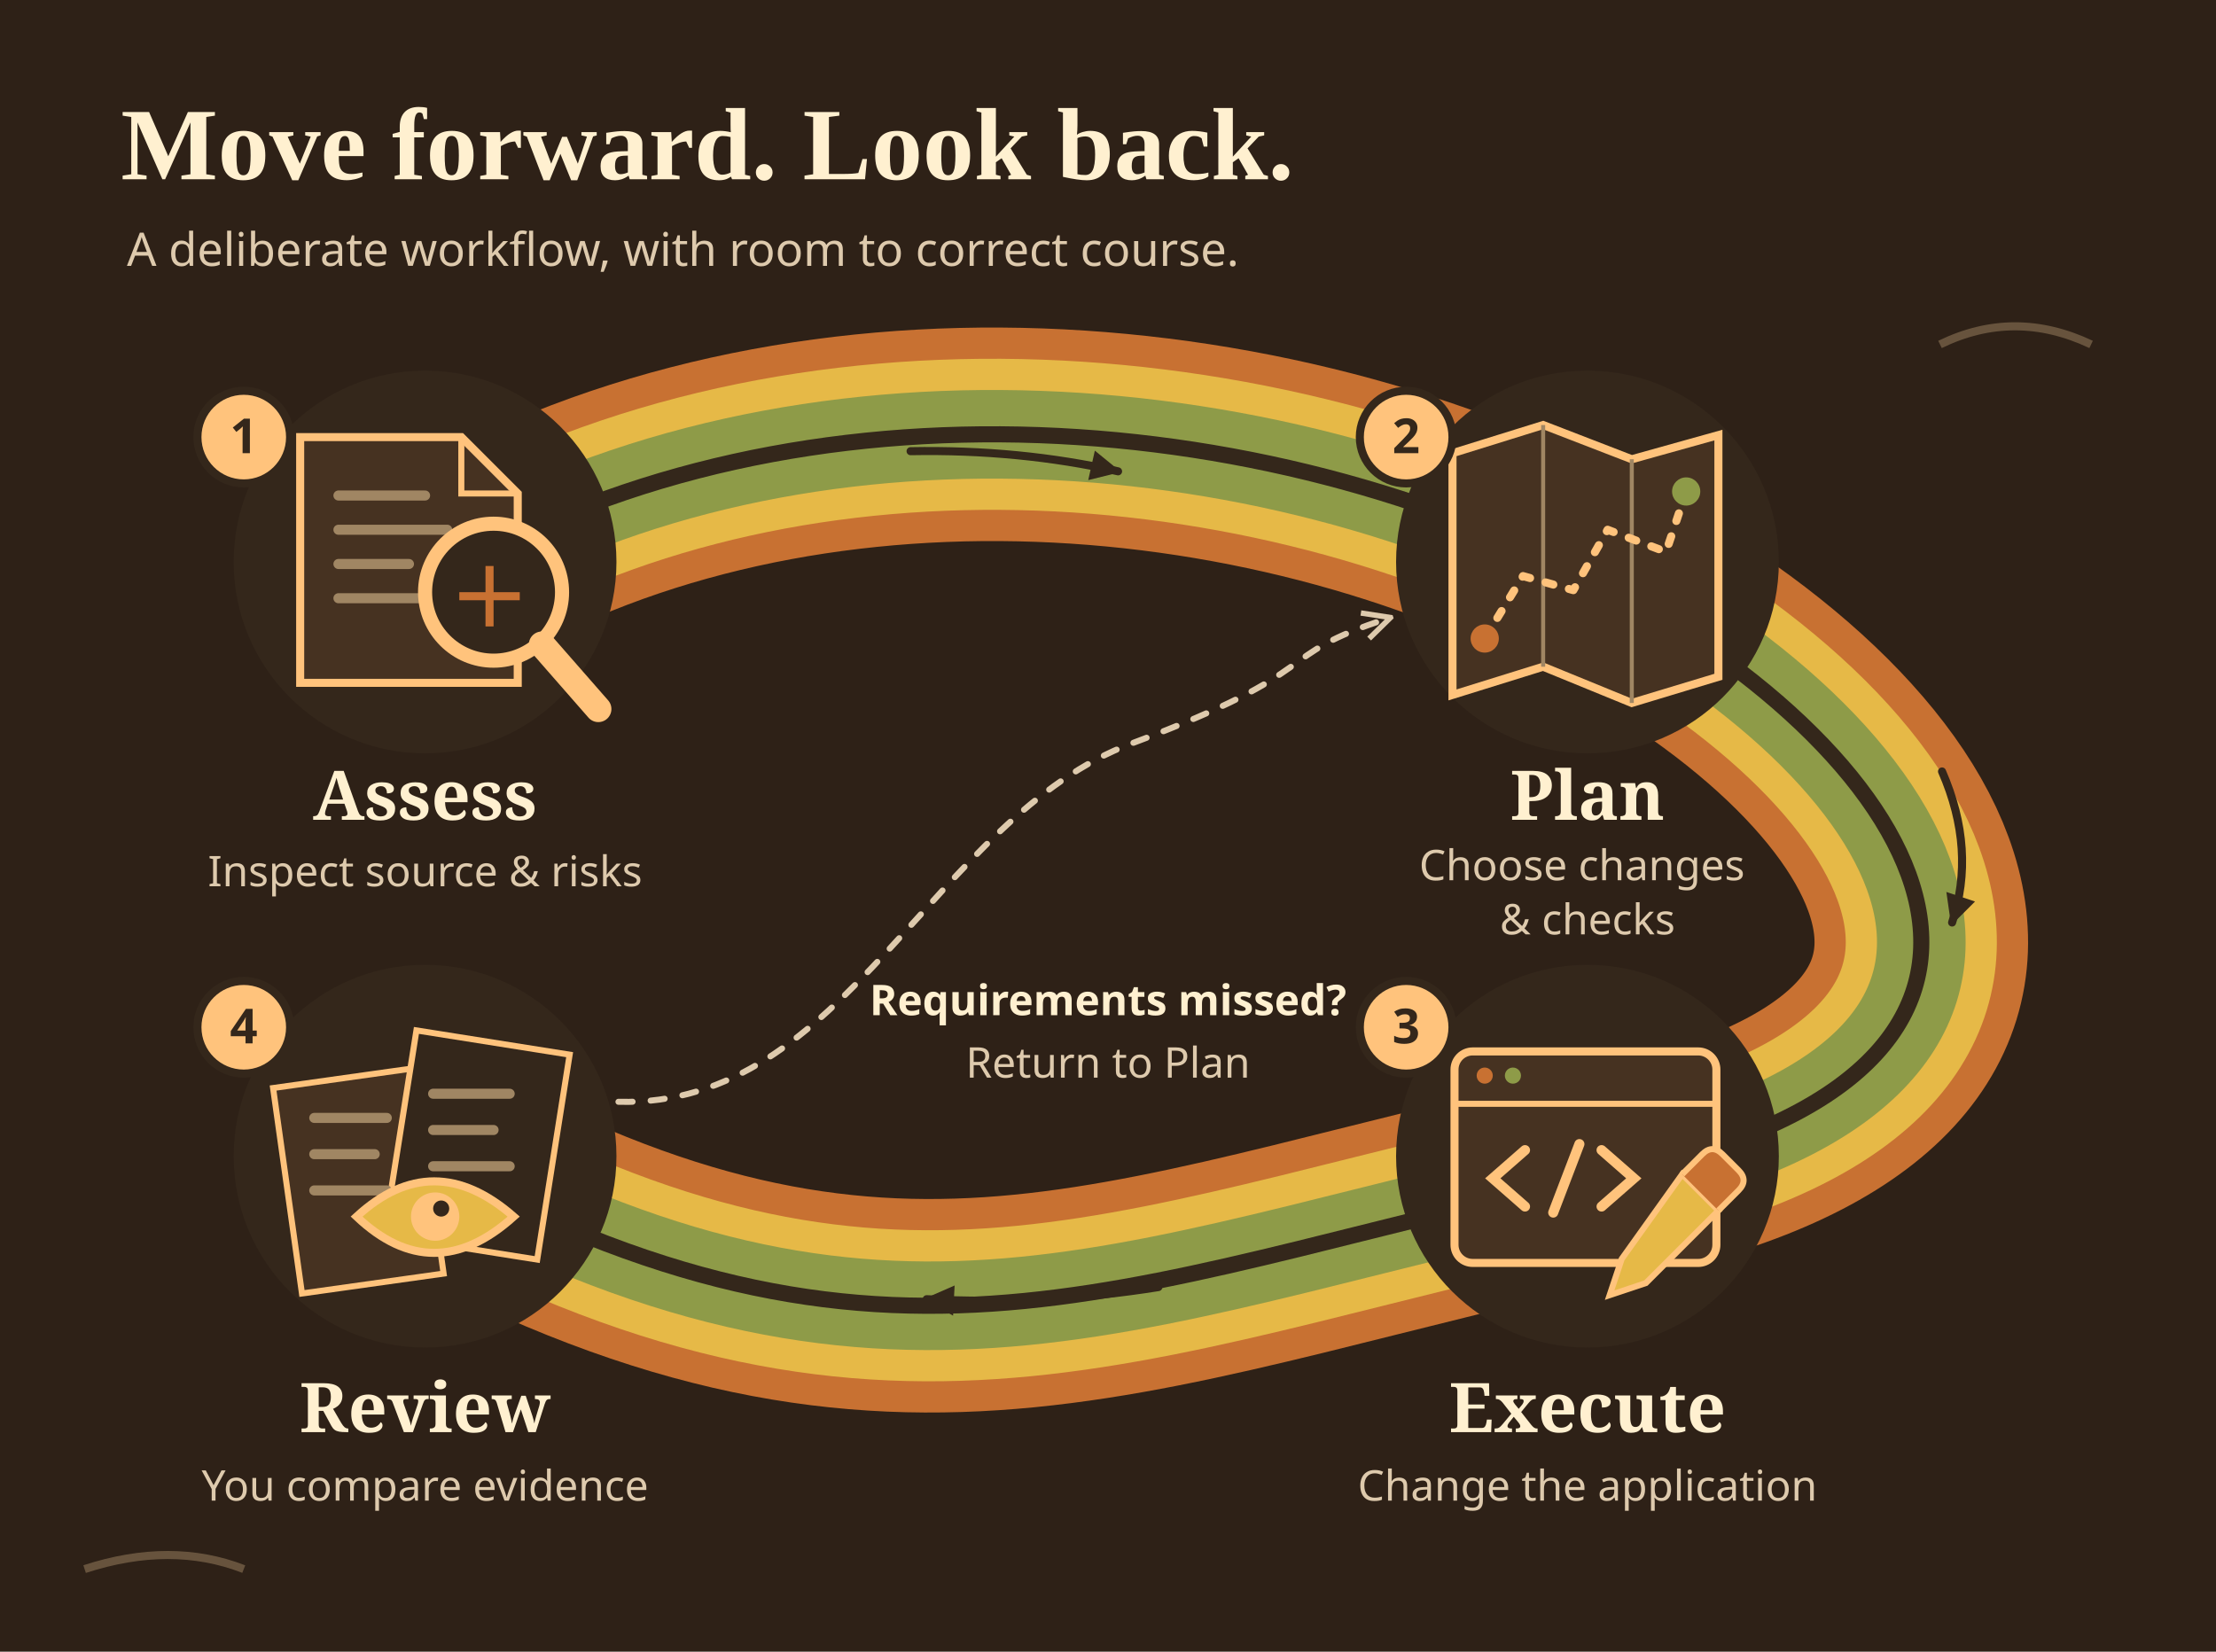
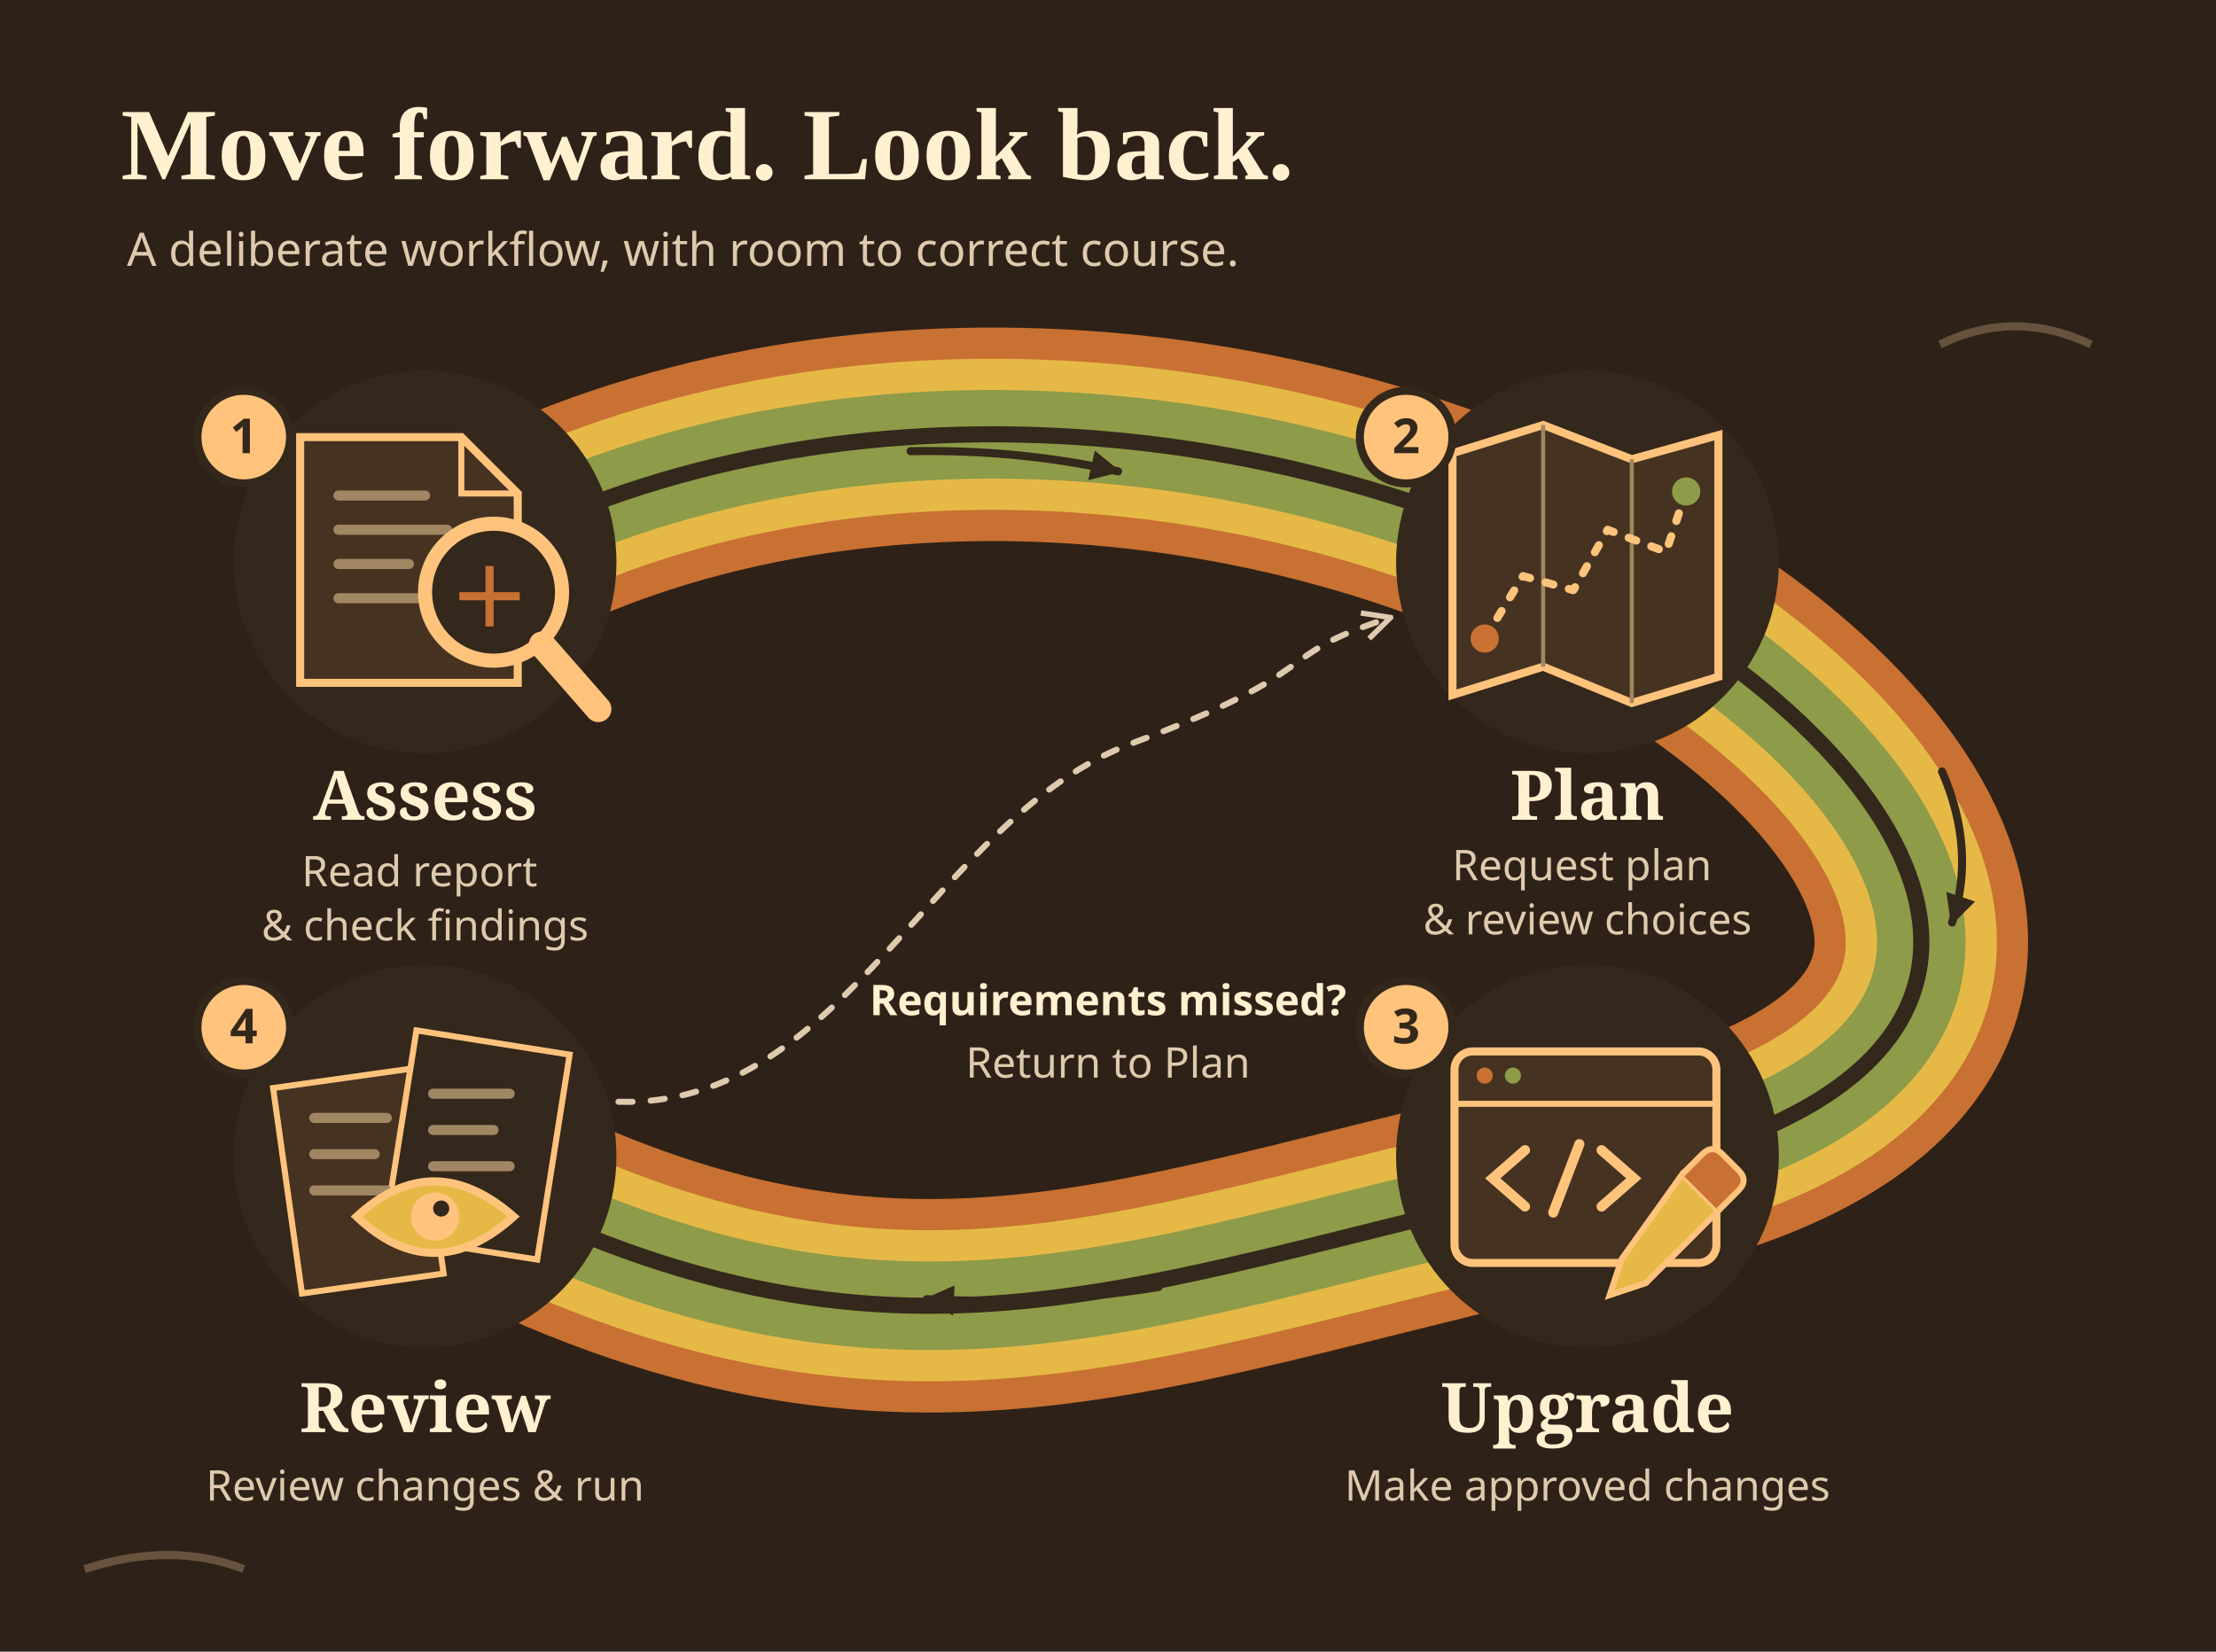
<svg xmlns="http://www.w3.org/2000/svg" width="1100" height="820" viewBox="0 0 1100 820" role="img" aria-labelledby="illustration-workflow-dark-title illustration-workflow-dark-desc" data-illustration="workflow" data-era="1970s" data-theme="dark">
  <defs>
    <marker id="illustration-workflow-dark-arrow" viewBox="0 0 12 12" refX="10" refY="6" markerWidth="18" markerHeight="18" markerUnits="userSpaceOnUse" orient="auto-start-reverse">
      <path d="M1 1L11 6 1 11Z" fill="#ffc37c" />
    </marker>
    <marker id="illustration-workflow-dark-return" viewBox="0 0 12 12" refX="10" refY="6" markerWidth="16" markerHeight="16" markerUnits="userSpaceOnUse" orient="auto-start-reverse">
      <path d="M1 1L11 6 1 11" fill="none" stroke="#decaad" stroke-width="2" />
    </marker>
    <marker id="illustration-workflow-dark-trail" viewBox="0 0 12 12" refX="10" refY="6" markerWidth="18" markerHeight="18" markerUnits="userSpaceOnUse" orient="auto">
      <path d="M1 1L11 6 1 11Z" fill="#34271b" />
    </marker>
  </defs>
  <rect width="1100" height="820" fill="#2e2117" />
  <text x="60" y="89" fill="#fff0d0" font-size="51" font-weight="700" text-anchor="start" font-family="Georgia, Times New Roman, serif" letter-spacing="0">
    <tspan x="60" dy="0">Move forward. Look back.</tspan>
  </text>
  <text x="63" y="132" fill="#decaad" font-size="23" font-weight="400" text-anchor="start" font-family="Trebuchet MS, Verdana, sans-serif" letter-spacing="0">
    <tspan x="63" dy="0">A deliberate workflow, with room to correct course.</tspan>
  </text>
  <path d="M210 292C376 186 615 196 790 287S1042 532 804 582 449 703 220 580" fill="none" stroke="#c87132" stroke-width="106" stroke-linecap="round" stroke-linejoin="round" opacity="1" />
  <path d="M210 292C376 186 615 196 790 287S1042 532 804 582 449 703 220 580" fill="none" stroke="#e6b947" stroke-width="75" stroke-linecap="round" stroke-linejoin="round" opacity="1" />
  <path d="M210 292C376 186 615 196 790 287S1042 532 804 582 449 703 220 580" fill="none" stroke="#8e9b48" stroke-width="44" stroke-linecap="round" stroke-linejoin="round" opacity="1" />
  <path d="M210 292C376 186 615 196 790 287S1042 532 804 582 449 703 220 580" fill="none" stroke="#34271b" stroke-width="8" stroke-linecap="round" stroke-linejoin="round" opacity="1" />
  <path d="M452 224Q506 223 555 234" fill="none" stroke="#34271b" stroke-width="4" stroke-linecap="round" stroke-linejoin="round" opacity="1" marker-end="url(#illustration-workflow-dark-trail)" />
  <path d="M964 383Q981 422 969 458" fill="none" stroke="#34271b" stroke-width="4" stroke-linecap="round" stroke-linejoin="round" opacity="1" marker-end="url(#illustration-workflow-dark-trail)" />
  <path d="M575 639Q519 648 460 645" fill="none" stroke="#34271b" stroke-width="4" stroke-linecap="round" stroke-linejoin="round" opacity="1" marker-end="url(#illustration-workflow-dark-trail)" />
  <g transform="translate(211 279)">
    <circle r="95" fill="#34271b" />
    <path d="M-62-62H18L46-34V60H-62Z" fill="#463221" stroke="#ffc37c" stroke-width="4" />
    <path d="M18-62v28h28" fill="none" stroke="#ffc37c" stroke-width="3" />
    <path d="M-43 -33h43" fill="none" stroke="#a08663" stroke-width="5" stroke-linecap="round" stroke-linejoin="round" opacity="1" />
    <path d="M-43 -16h54" fill="none" stroke="#a08663" stroke-width="5" stroke-linecap="round" stroke-linejoin="round" opacity="1" />
    <path d="M-43 1h35" fill="none" stroke="#a08663" stroke-width="5" stroke-linecap="round" stroke-linejoin="round" opacity="1" />
    <path d="M-43 18h47" fill="none" stroke="#a08663" stroke-width="5" stroke-linecap="round" stroke-linejoin="round" opacity="1" />
    <circle cx="34" cy="15" r="34" fill="#34271b" stroke="#ffc37c" stroke-width="7" />
    <path d="M58 41L86 73" stroke="#ffc37c" stroke-width="13" stroke-linecap="round" />
    <path d="M17 17h30M32 2v30" stroke="#c87132" stroke-width="4" />
  </g>
  <circle cx="121" cy="217" r="23" fill="#ffc37c" stroke="#34271b" stroke-width="4" />
  <text x="121" y="225" fill="#34271b" font-size="24" font-weight="700" text-anchor="middle" font-family="Trebuchet MS, Verdana, sans-serif" letter-spacing="0">
    <tspan x="121" dy="0">1</tspan>
  </text>
  <text x="211" y="407" fill="#fff0d0" font-size="34" font-weight="700" text-anchor="middle" font-family="Georgia, serif" letter-spacing="0">
    <tspan x="211" dy="0">Assess</tspan>
  </text>
  <text x="211" y="440" fill="#decaad" font-size="21" font-weight="400" text-anchor="middle" font-family="Trebuchet MS, Verdana, sans-serif" letter-spacing="0">
-     <tspan x="211" dy="0">Inspect source &amp; risks</tspan>
+     <tspan x="211" dy="0">Read report</tspan>
+     <tspan x="211" dy="26.88">&amp; check findings</tspan>
  </text>
  <g transform="translate(788 279)">
    <circle r="95" fill="#34271b" />
    <path d="M-67-54L-22-68 22-51 65-63V57L22 70-22 52-67 66Z" fill="#463221" stroke="#ffc37c" stroke-width="4" />
    <path d="M-22-68V52M22-51V70" stroke="#a08663" stroke-width="2" />
    <path d="M-51 38L-32 7-7 14 10-16 39-5 49-35" fill="none" stroke="#ffc37c" stroke-width="4" stroke-linecap="round" stroke-linejoin="round" opacity="1" stroke-dasharray="4 8" />
    <circle cx="-51" cy="38" r="7" fill="#c87132" />
    <circle cx="49" cy="-35" r="7" fill="#8e9b48" />
  </g>
  <circle cx="698" cy="217" r="23" fill="#ffc37c" stroke="#34271b" stroke-width="4" />
  <text x="698" y="225" fill="#34271b" font-size="24" font-weight="700" text-anchor="middle" font-family="Trebuchet MS, Verdana, sans-serif" letter-spacing="0">
    <tspan x="698" dy="0">2</tspan>
  </text>
  <text x="788" y="407" fill="#fff0d0" font-size="34" font-weight="700" text-anchor="middle" font-family="Georgia, serif" letter-spacing="0">
    <tspan x="788" dy="0">Plan</tspan>
  </text>
  <text x="788" y="437" fill="#decaad" font-size="21" font-weight="400" text-anchor="middle" font-family="Trebuchet MS, Verdana, sans-serif" letter-spacing="0">
-     <tspan x="788" dy="0">Choose changes</tspan>
-     <tspan x="788" dy="26.88">&amp; checks</tspan>
+     <tspan x="788" dy="0">Request plan</tspan>
+     <tspan x="788" dy="26.88">&amp; review choices</tspan>
  </text>
  <g transform="translate(788 574)">
    <circle r="95" fill="#34271b" />
    <rect x="-66" y="-52" width="130" height="105" rx="9" fill="#463221" stroke="#ffc37c" stroke-width="4" />
    <path d="M-66-26H64" stroke="#ffc37c" stroke-width="3" />
    <circle cx="-51" cy="-40" r="4" fill="#c87132" />
    <circle cx="-37" cy="-40" r="4" fill="#8e9b48" />
    <path d="M-31-3L-47 11-31 25M7-3L23 11 7 25M-4-6L-17 28" fill="none" stroke="#ffc37c" stroke-width="5" stroke-linecap="round" />
    <path d="M47 9L65 27 29 63 11 69 17 51Z" fill="#e6b947" stroke="#ffc37c" stroke-width="3" />
    <path d="M47 9L57-1Q62-6 67-1L75 7Q80 12 75 17L65 27" fill="#c87132" stroke="#ffc37c" stroke-width="3" />
  </g>
  <circle cx="698" cy="510" r="23" fill="#ffc37c" stroke="#34271b" stroke-width="4" />
  <text x="698" y="518" fill="#34271b" font-size="24" font-weight="700" text-anchor="middle" font-family="Trebuchet MS, Verdana, sans-serif" letter-spacing="0">
    <tspan x="698" dy="0">3</tspan>
  </text>
  <text x="788" y="711" fill="#fff0d0" font-size="34" font-weight="700" text-anchor="middle" font-family="Georgia, serif" letter-spacing="0">
-     <tspan x="788" dy="0">Execute</tspan>
+     <tspan x="788" dy="0">Upgrade</tspan>
  </text>
  <text x="788" y="745" fill="#decaad" font-size="21" font-weight="400" text-anchor="middle" font-family="Trebuchet MS, Verdana, sans-serif" letter-spacing="0">
-     <tspan x="788" dy="0">Change the application</tspan>
+     <tspan x="788" dy="0">Make approved changes</tspan>
  </text>
  <g transform="translate(211 574)">
    <circle r="95" fill="#34271b" />
    <path d="M-70-44H1V59H-70Z" fill="#463221" stroke="#ffc37c" stroke-width="3" transform="rotate(-8)" />
    <path d="M-14-61H63V42H-14Z" fill="#34271b" stroke="#ffc37c" stroke-width="3" transform="rotate(9)" />
    <path d="M-55 -19h36" fill="none" stroke="#a08663" stroke-width="5" stroke-linecap="round" stroke-linejoin="round" opacity="1" />
    <path d="M-55 -1h30" fill="none" stroke="#a08663" stroke-width="5" stroke-linecap="round" stroke-linejoin="round" opacity="1" />
    <path d="M-55 17h36" fill="none" stroke="#a08663" stroke-width="5" stroke-linecap="round" stroke-linejoin="round" opacity="1" />
    <path d="M4 -31h38" fill="none" stroke="#a08663" stroke-width="5" stroke-linecap="round" stroke-linejoin="round" opacity="1" />
    <path d="M4 -13h30" fill="none" stroke="#a08663" stroke-width="5" stroke-linecap="round" stroke-linejoin="round" opacity="1" />
    <path d="M4 5h38" fill="none" stroke="#a08663" stroke-width="5" stroke-linecap="round" stroke-linejoin="round" opacity="1" />
    <path d="M-34 30Q4-5 44 30 4 66-34 30Z" fill="#e6b947" stroke="#ffc37c" stroke-width="4" />
    <circle cx="5" cy="30" r="12" fill="#ffc37c" />
    <circle cx="8" cy="26" r="4" fill="#34271b" />
  </g>
  <circle cx="121" cy="510" r="23" fill="#ffc37c" stroke="#34271b" stroke-width="4" />
  <text x="121" y="518" fill="#34271b" font-size="24" font-weight="700" text-anchor="middle" font-family="Trebuchet MS, Verdana, sans-serif" letter-spacing="0">
    <tspan x="121" dy="0">4</tspan>
  </text>
  <text x="211" y="711" fill="#fff0d0" font-size="34" font-weight="700" text-anchor="middle" font-family="Georgia, serif" letter-spacing="0">
    <tspan x="211" dy="0">Review</tspan>
  </text>
  <text x="211" y="745" fill="#decaad" font-size="21" font-weight="400" text-anchor="middle" font-family="Trebuchet MS, Verdana, sans-serif" letter-spacing="0">
-     <tspan x="211" dy="0">You compare evidence</tspan>
+     <tspan x="211" dy="0">Review changes &amp; run</tspan>
  </text>
  <path d="M307 547C420 550 463 406 562 369S630 326 689 307" fill="none" stroke="#decaad" stroke-width="3" stroke-linecap="round" stroke-linejoin="round" opacity="1" stroke-dasharray="7 9" marker-end="url(#illustration-workflow-dark-return)" />
  <text x="550" y="504" fill="#fff0d0" font-size="21" font-weight="700" text-anchor="middle" font-family="Trebuchet MS, Verdana, sans-serif" letter-spacing="0">
    <tspan x="550" dy="0">Requirements missed?</tspan>
  </text>
  <text x="550" y="535" fill="#decaad" font-size="21" font-weight="400" text-anchor="middle" font-family="Trebuchet MS, Verdana, sans-serif" letter-spacing="0">
    <tspan x="550" dy="0">Return to Plan</tspan>
  </text>
  <path d="M42 779Q85 765 121 779M963 171Q1000 153 1038 171" fill="none" stroke="#a08663" stroke-width="4" opacity=".5" />
</svg>
